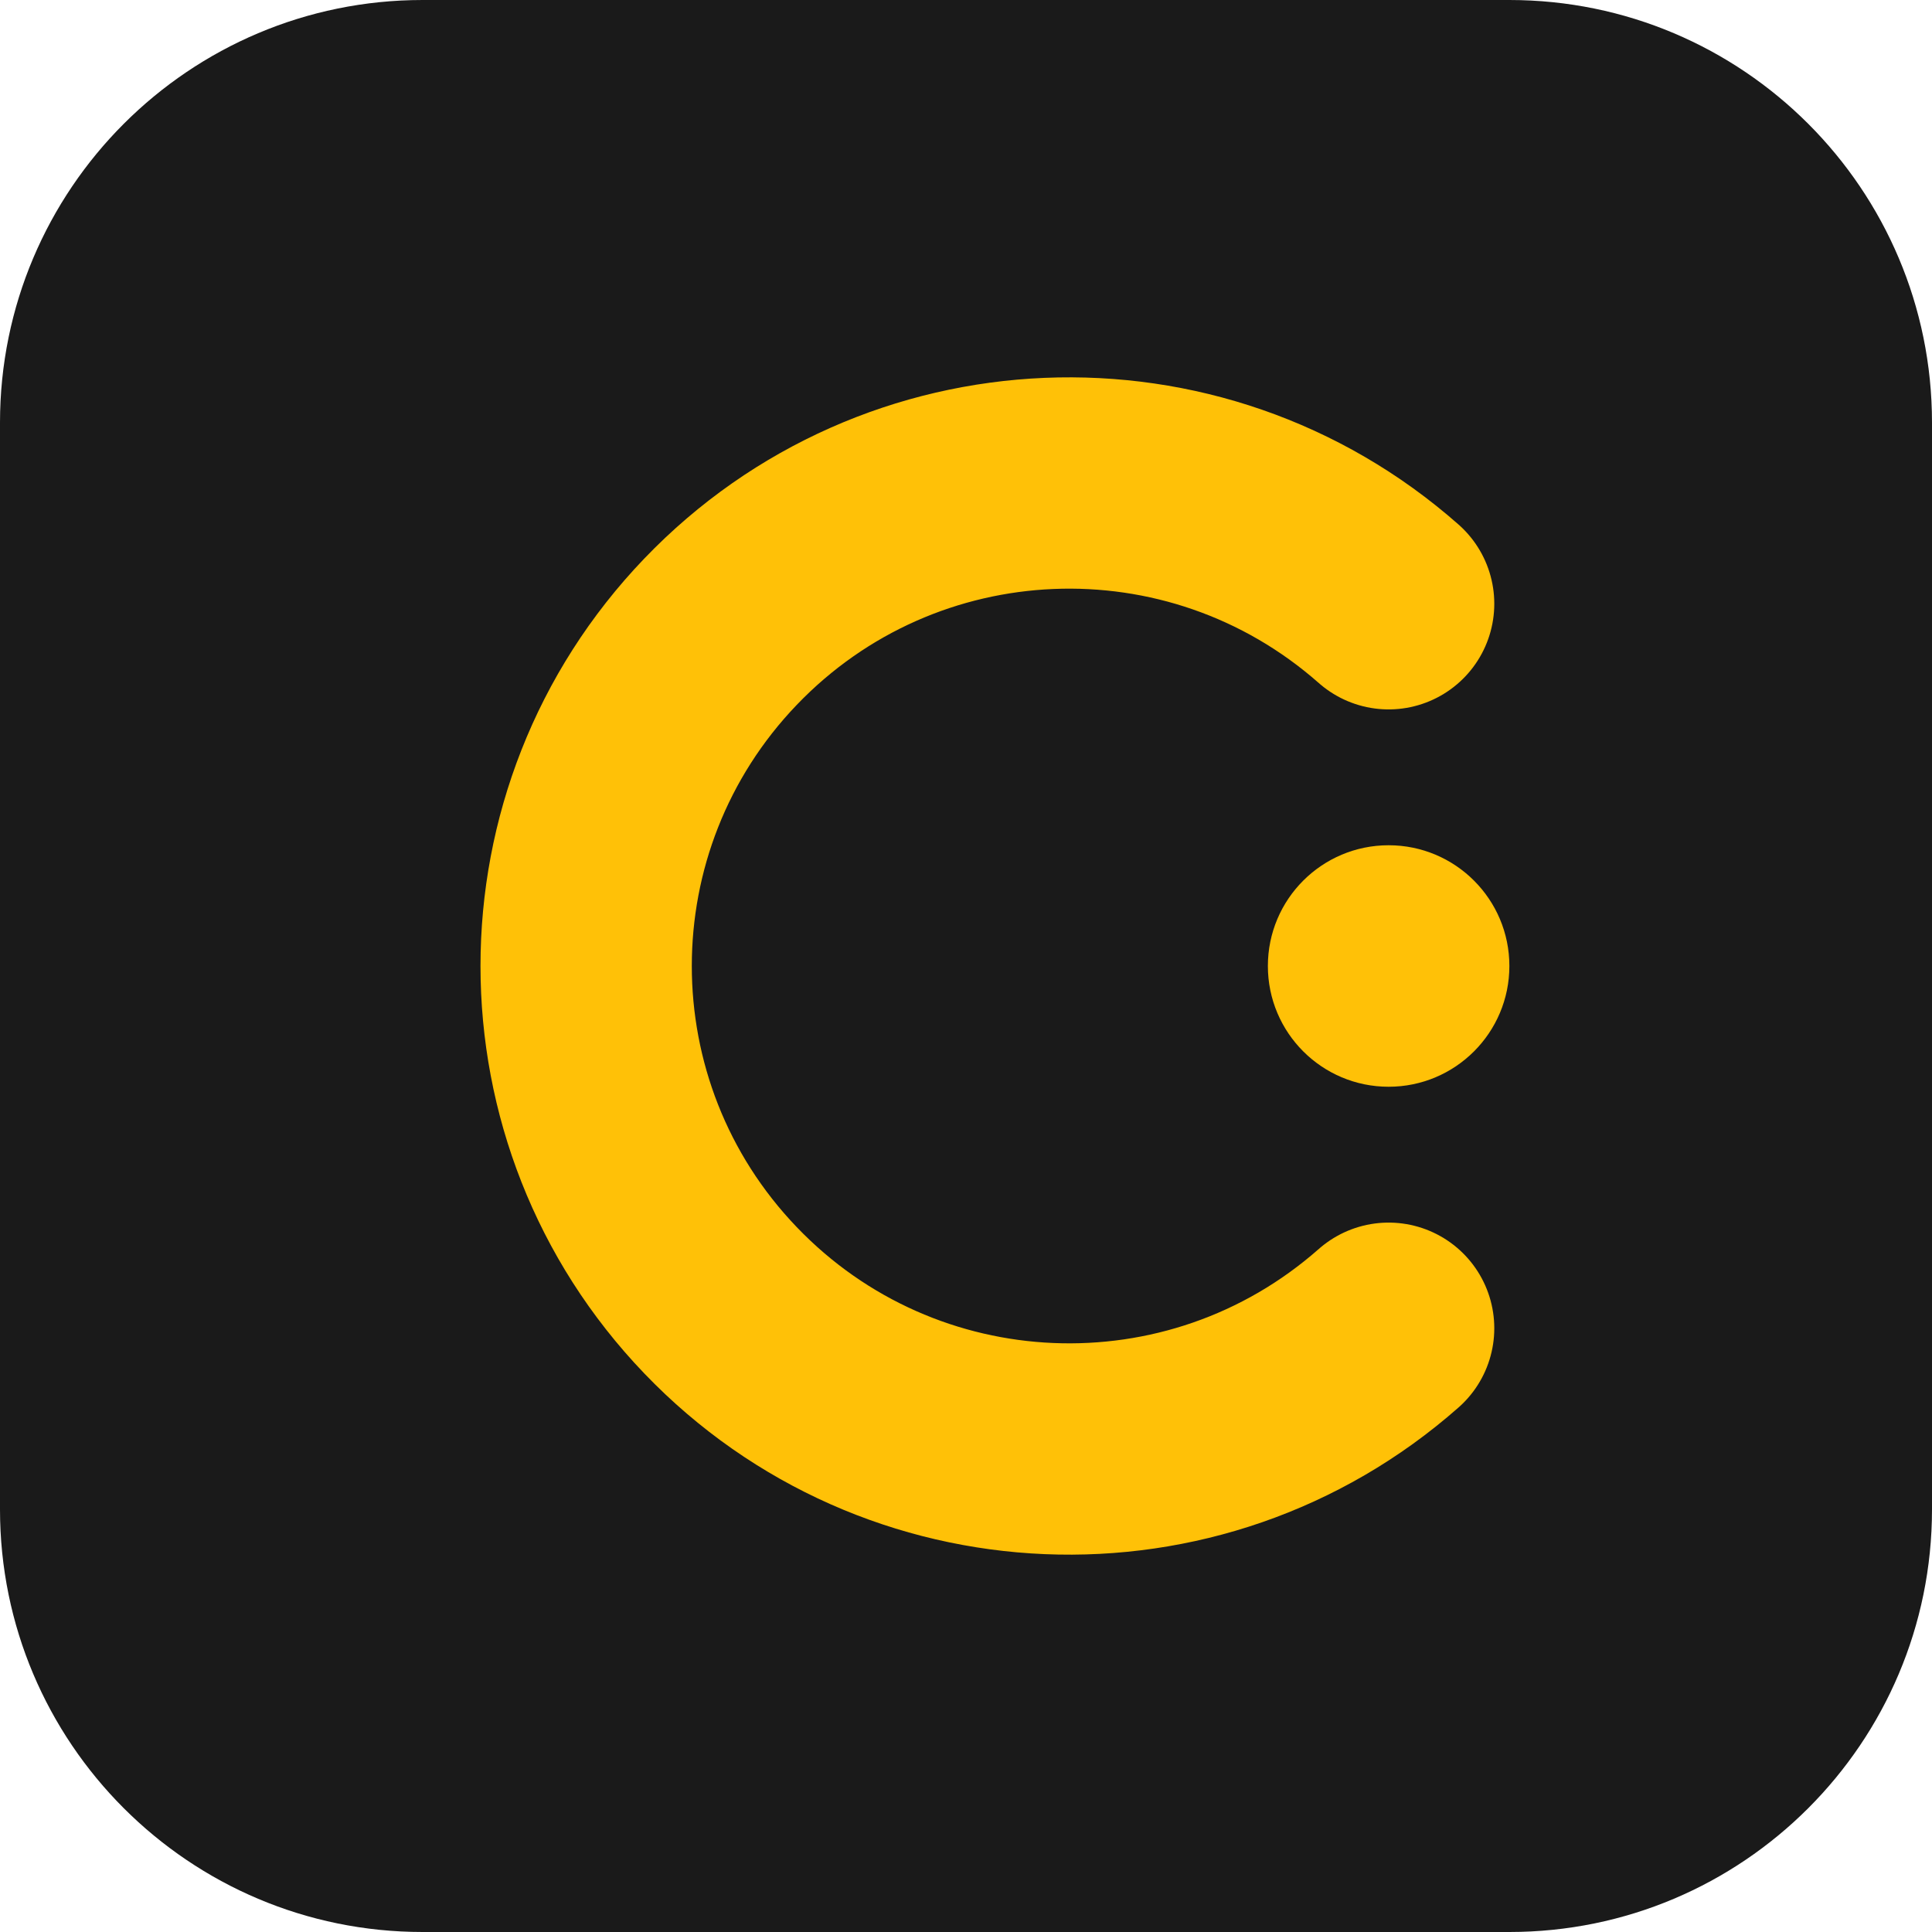
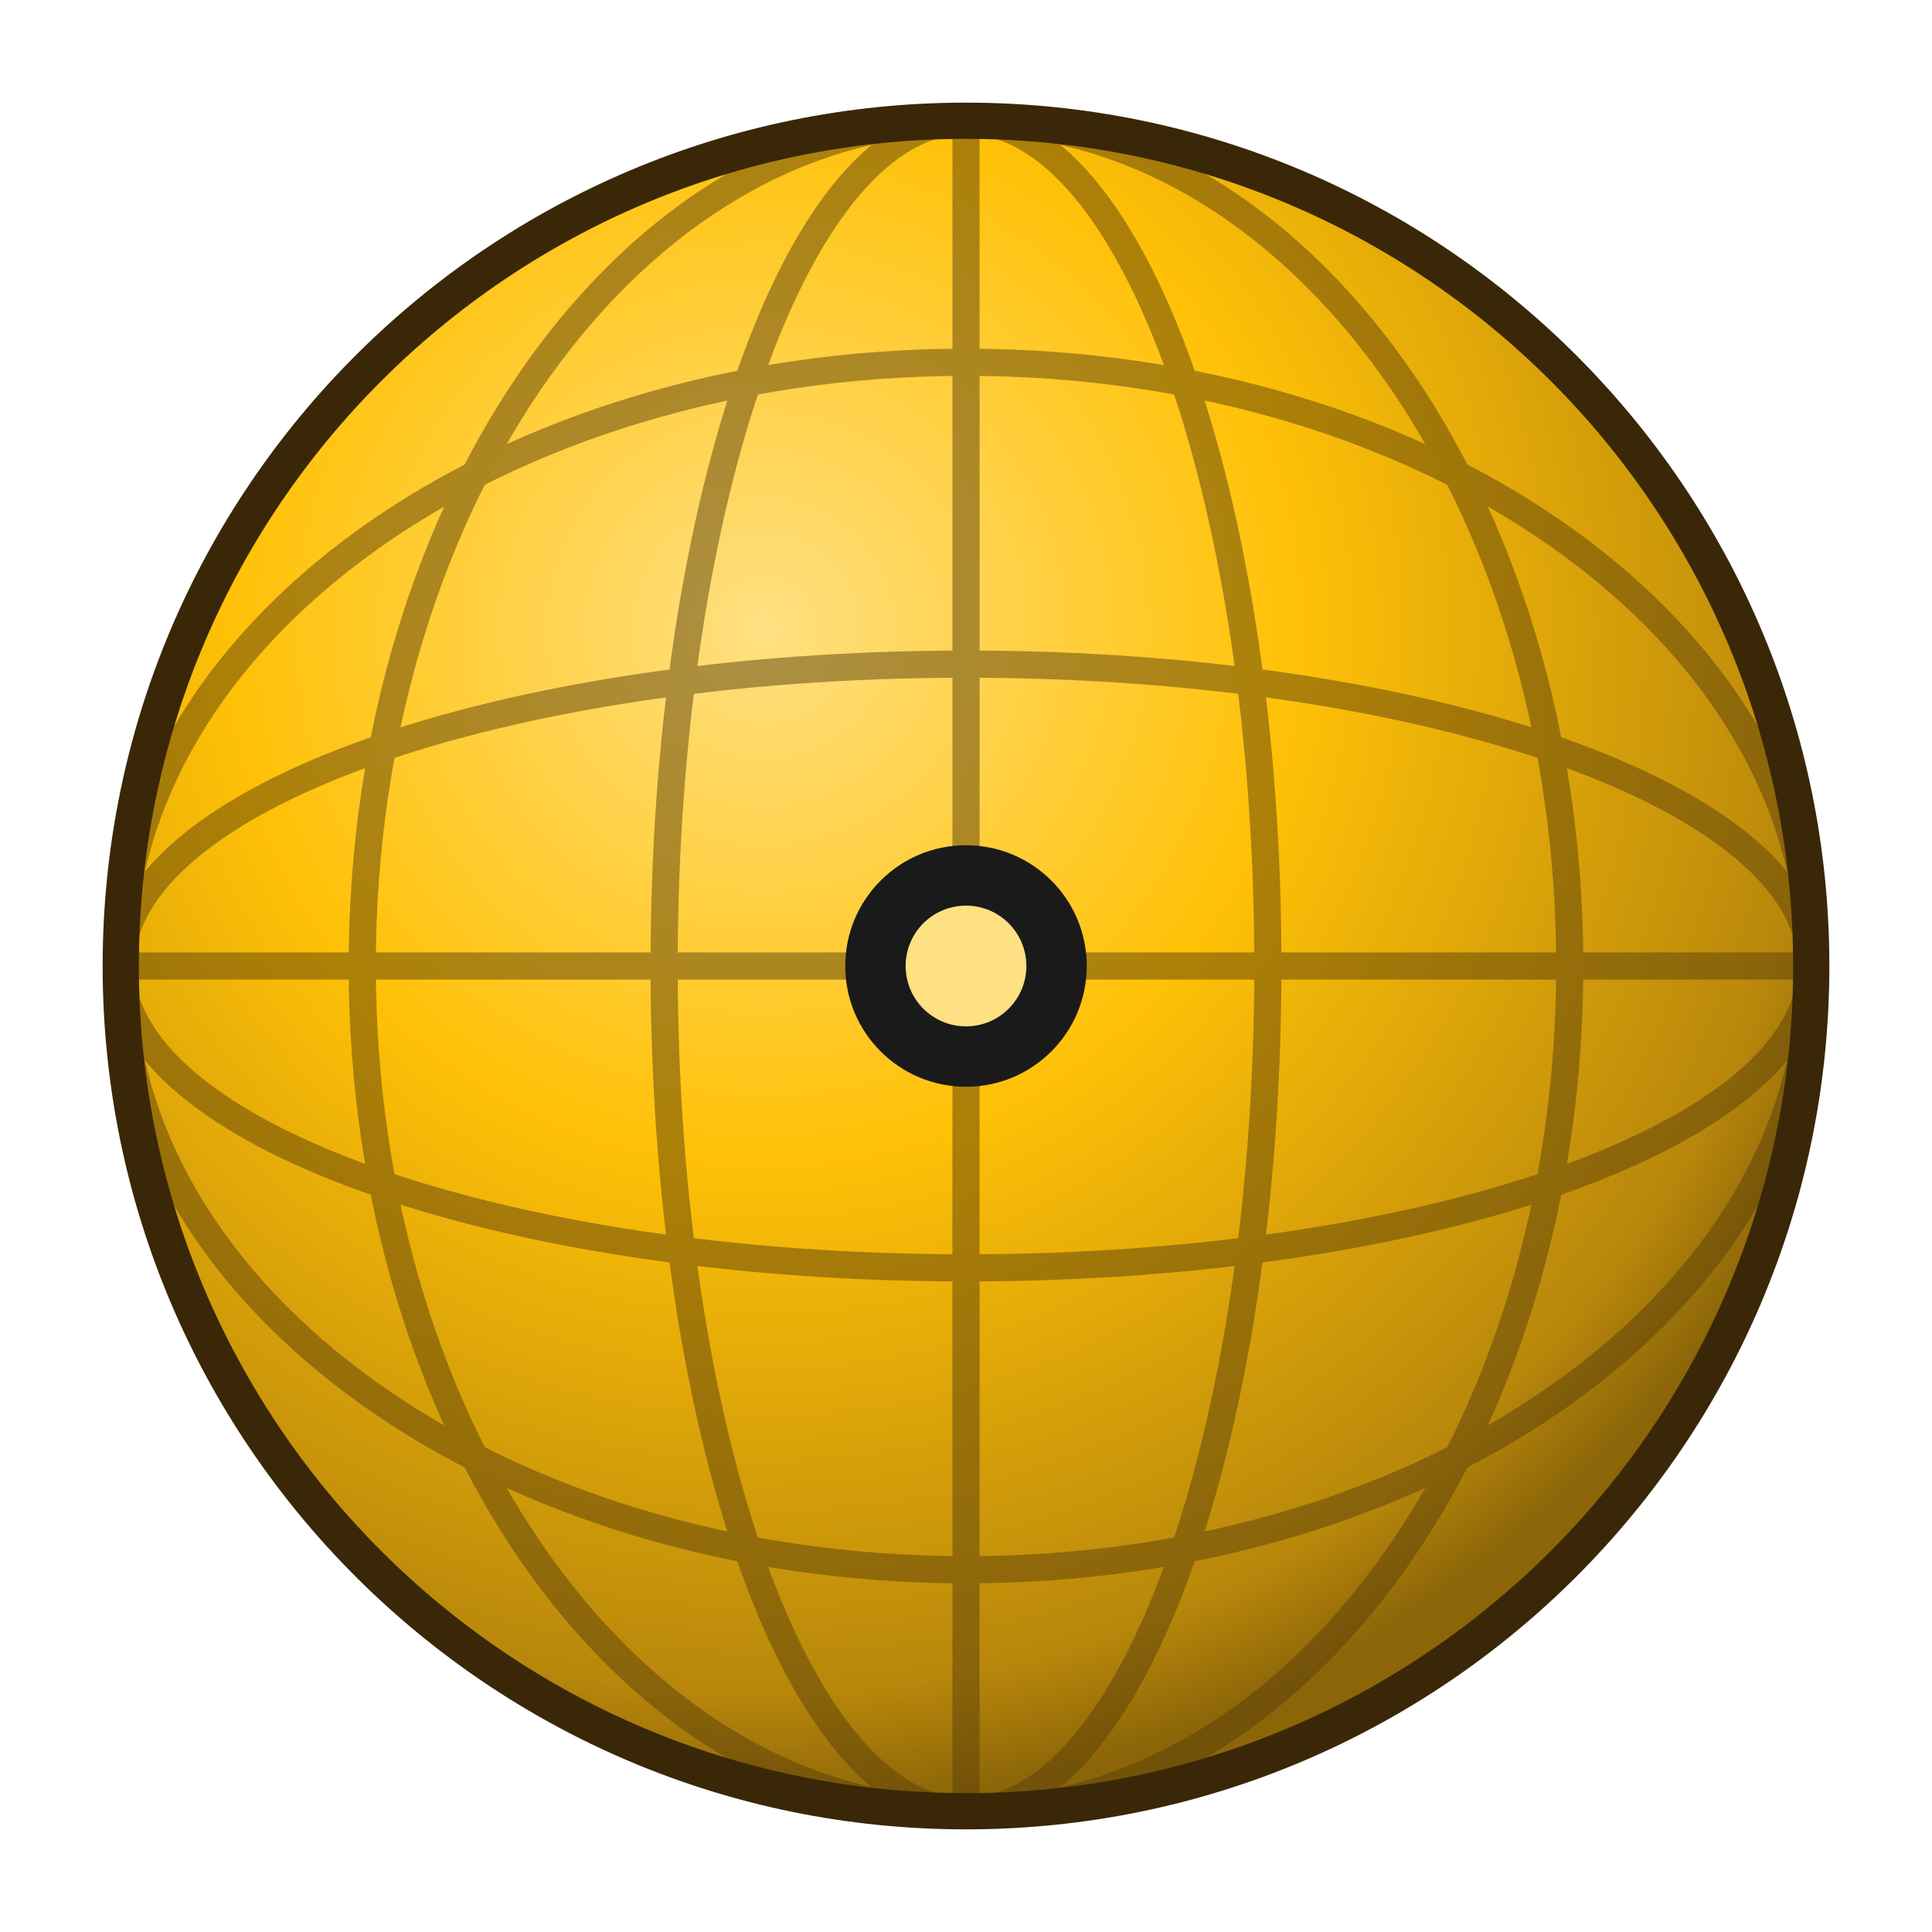
<svg xmlns="http://www.w3.org/2000/svg" viewBox="0 0 64 64" width="64" height="64">
-   <rect width="64" height="64" rx="14" ry="14" fill="#1A1A1A" />
-   <path d="M 46 20 A 16 16 0 1 0 46 44" fill="none" stroke="#FFC107" stroke-width="7" stroke-linecap="round" />
-   <circle cx="46" cy="32" r="4" fill="#FFC107" />
+   <defs>
+     <radialGradient id="gb" cx="38%" cy="30%" r="70%">
+       <stop offset="0%" stop-color="#FFE082" />
+       <stop offset="45%" stop-color="#FFC107" />
+       <stop offset="90%" stop-color="#B8870B" />
+       <stop offset="100%" stop-color="#8B6508" />
+     </radialGradient>
+   </defs>
+   <circle cx="32" cy="32" r="28" fill="url(#gb)" />
+   <g fill="none" stroke="#5A3F0A" stroke-width="0.9" opacity="0.5">
+     <line x1="4" y1="32" x2="60" y2="32" />
+     <line x1="32" y1="4" x2="32" y2="60" />
+     <ellipse cx="32" cy="32" rx="28" ry="10" />
+     <ellipse cx="32" cy="32" rx="28" ry="20" />
+     <ellipse cx="32" cy="32" rx="10" ry="28" />
+     <ellipse cx="32" cy="32" rx="20" ry="28" />
+   </g>
+   <circle cx="32" cy="32" r="28" fill="none" stroke="#3A2707" stroke-width="1.2" />
+   <circle cx="32" cy="32" r="4" fill="#1A1A1A" />
+   <circle cx="32" cy="32" r="2" fill="#FFE082" />
</svg>
